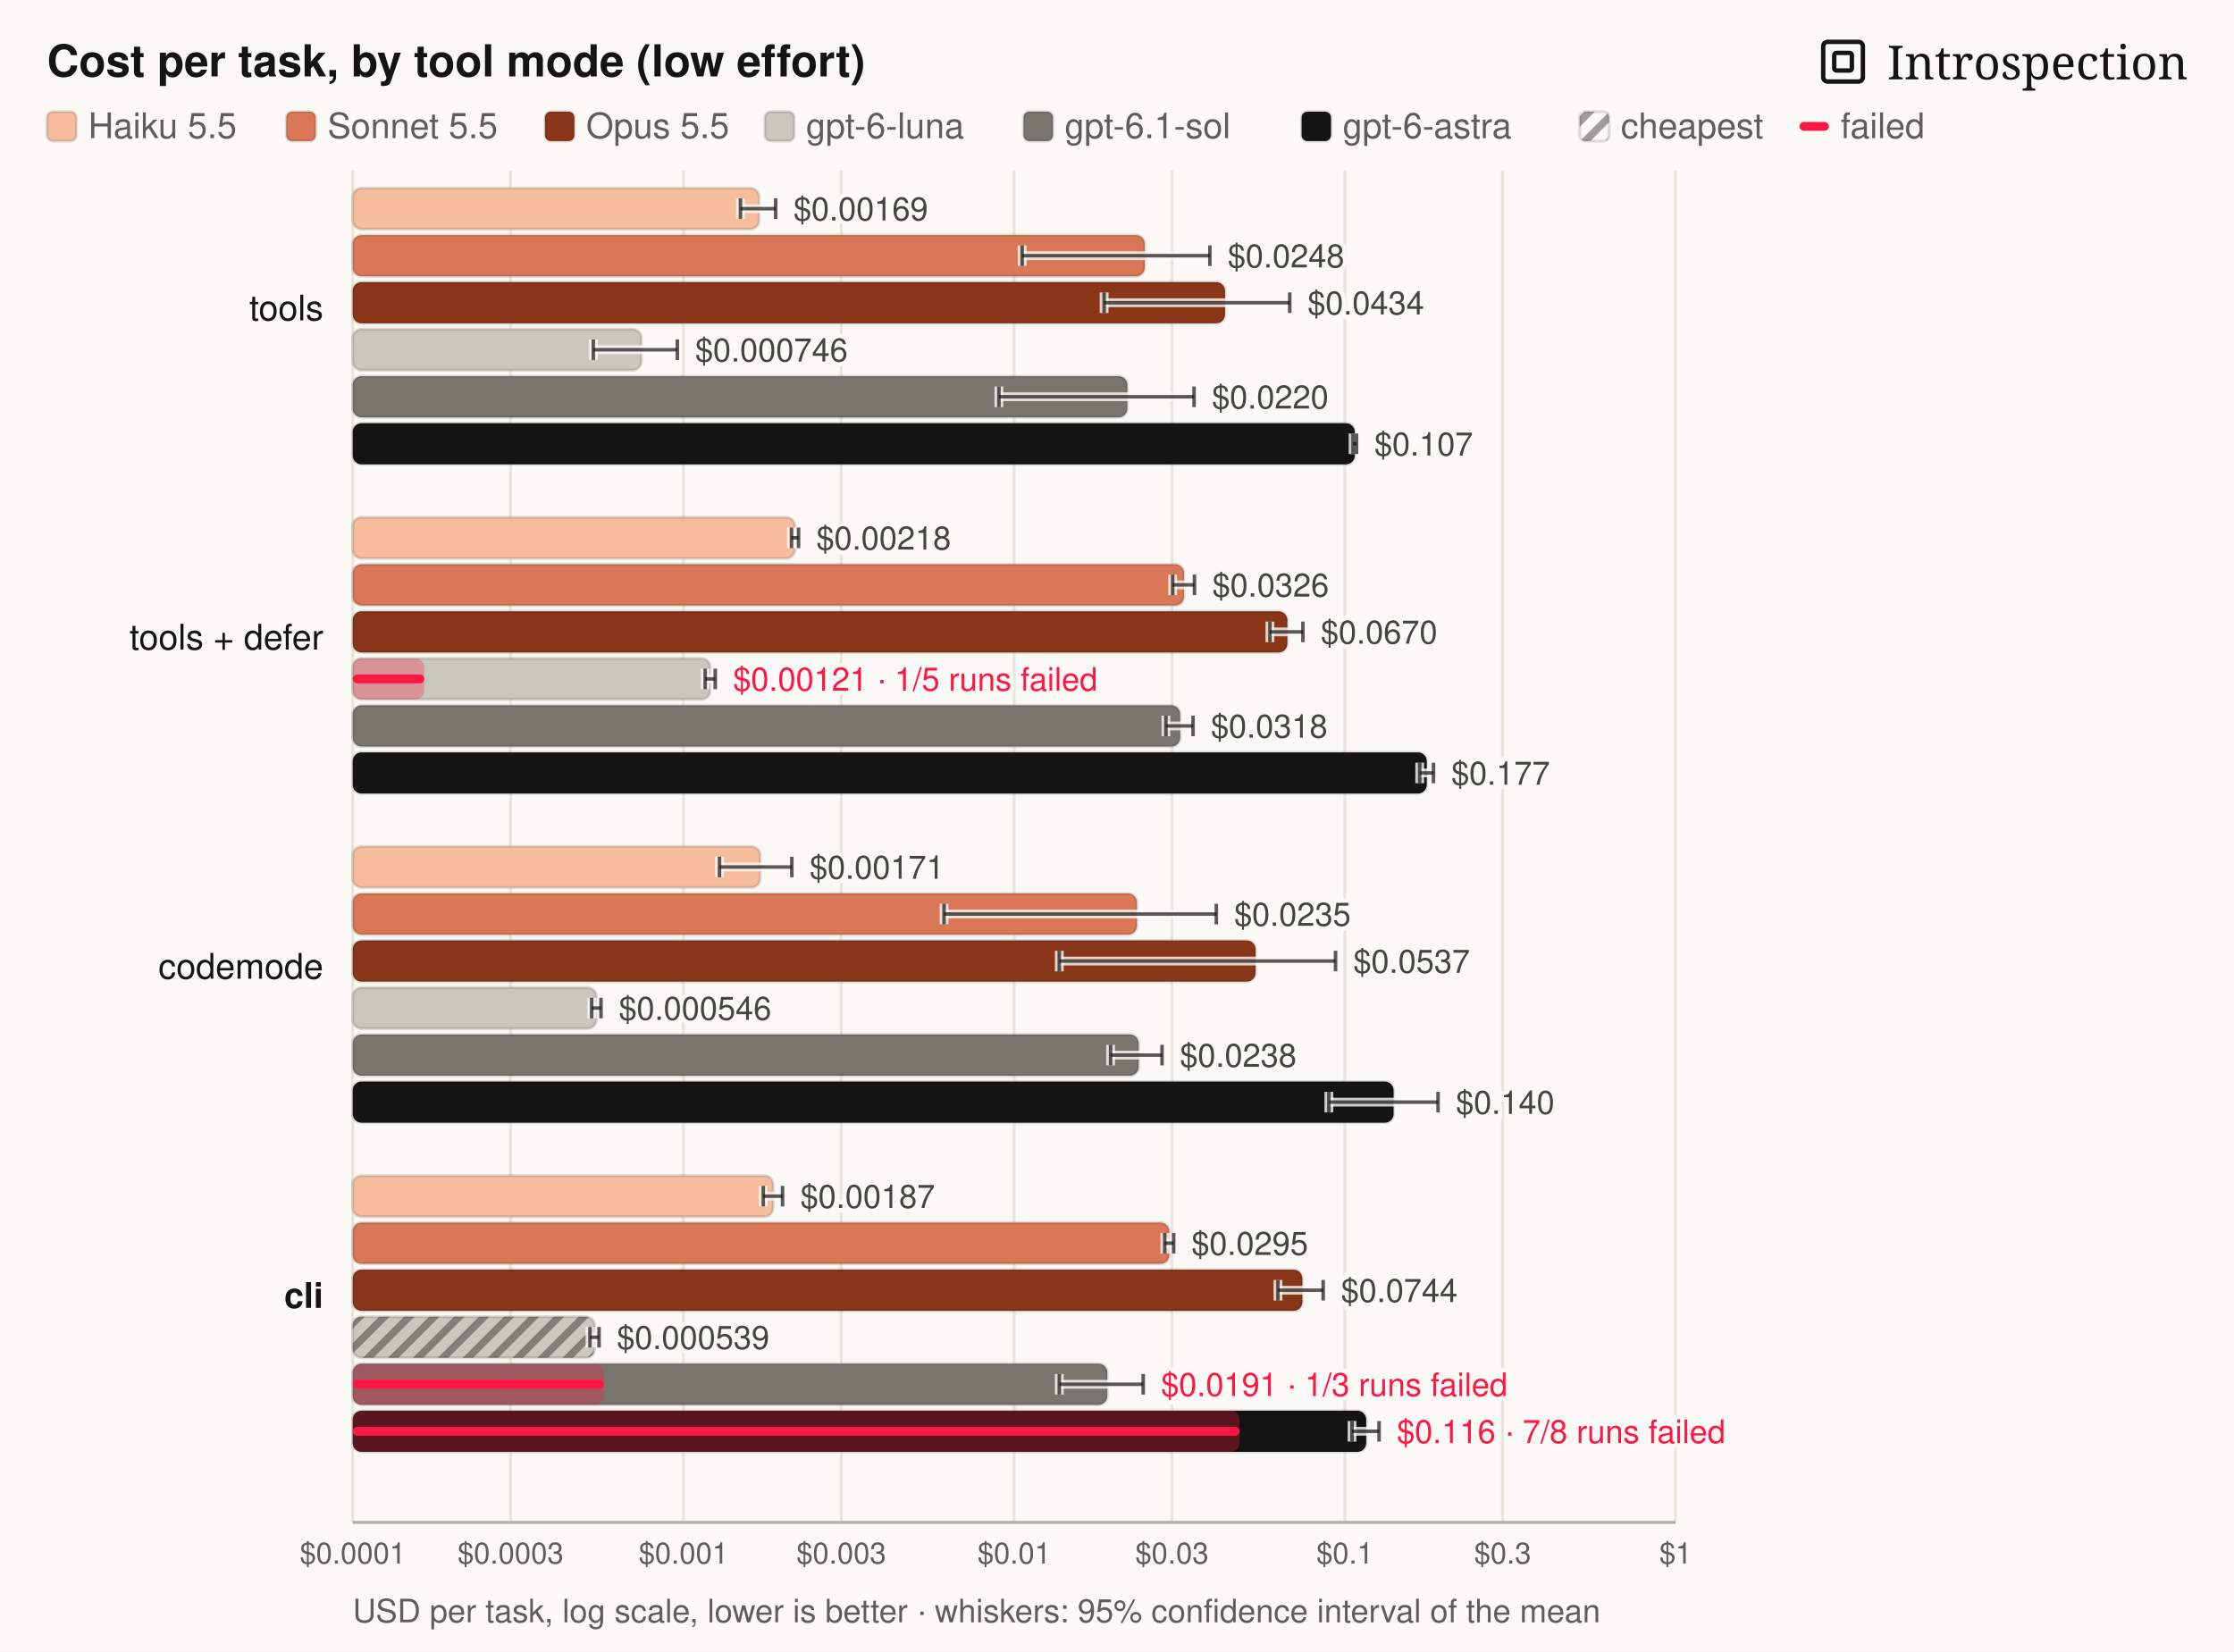
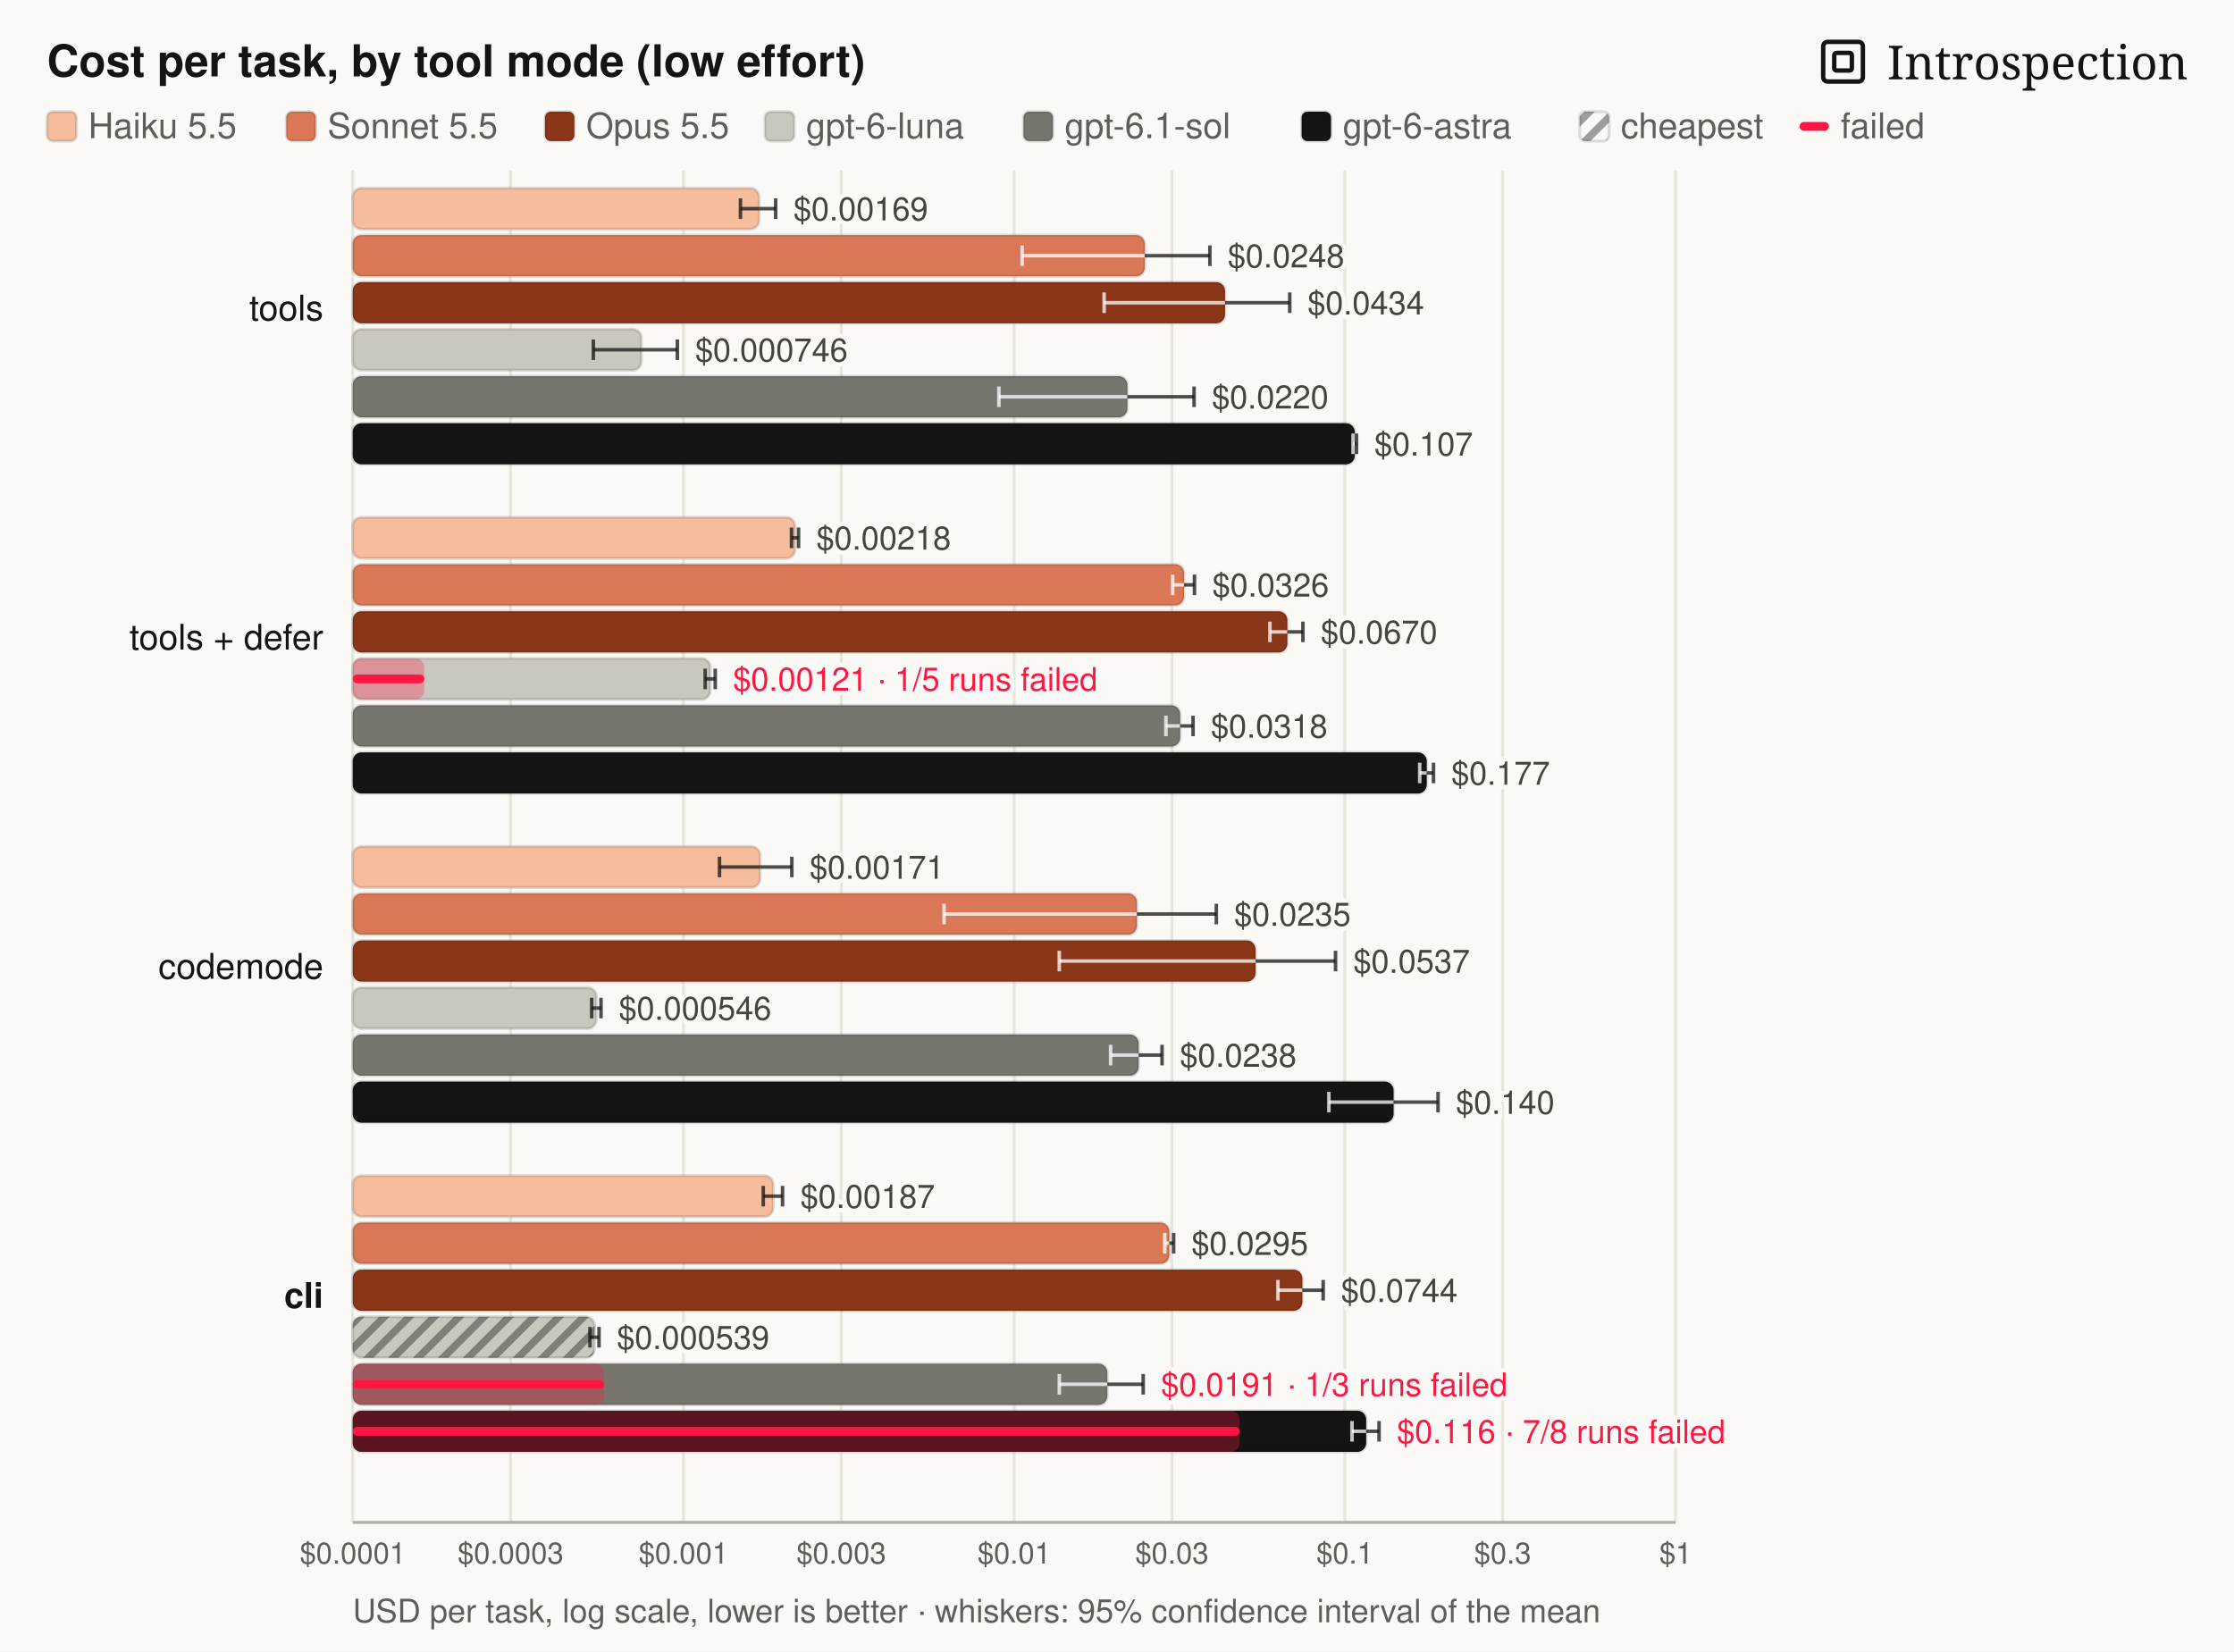
<svg xmlns="http://www.w3.org/2000/svg" width="760" height="562" viewBox="0 0 760 562" font-family="-apple-system, Segoe UI, Helvetica, Arial, sans-serif">
  <defs>
    <pattern id="win-light" patternUnits="userSpaceOnUse" width="6" height="6" patternTransform="rotate(45)">
      <rect width="2.5" height="6" fill="#141413" opacity="0.4" />
    </pattern>
    <pattern id="win-dark" patternUnits="userSpaceOnUse" width="6" height="6" patternTransform="rotate(45)">
      <rect width="2.5" height="6" fill="#ffffff" opacity="0.6" />
    </pattern>
  </defs>
  <rect width="760" height="562" fill="#faf9f5" />
  <text x="16" y="26" font-size="15" font-weight="600" fill="#141413">Cost per task, by tool mode (low effort)</text>
  <g transform="translate(618 12) scale(0.75)" fill="none" stroke="#141413" stroke-width="2" stroke-linecap="round" stroke-linejoin="round">
    <rect x="3" y="3" width="18" height="18" rx="2" />
    <rect x="8" y="8" width="8" height="8" rx="1" />
  </g>
  <text x="642" y="27" font-size="16" font-family="Georgia, serif" fill="#141413">Introspection</text>
  <rect x="16" y="38" width="10" height="10" rx="2" fill="#f6bd9d" stroke="#0000001f" />
  <text x="30" y="47" font-size="12" fill="#5e5d59">Haiku 5.5</text>
  <rect x="97.4" y="38" width="10" height="10" rx="2" fill="#d97757" stroke="#0000001f" />
  <text x="111.4" y="47" font-size="12" fill="#5e5d59">Sonnet 5.5</text>
  <rect x="185.4" y="38" width="10" height="10" rx="2" fill="#8a3618" stroke="#0000001f" />
  <text x="199.4" y="47" font-size="12" fill="#5e5d59">Opus 5.5</text>
  <rect x="260.2" y="38" width="10" height="10" rx="2" fill="#c9c7be" stroke="#0000001f" />
  <text x="274.2" y="47" font-size="12" fill="#5e5d59">gpt-6-luna</text>
  <rect x="348.2" y="38" width="10" height="10" rx="2" fill="#77756e" stroke="#0000001f" />
  <text x="362.2" y="47" font-size="12" fill="#5e5d59">gpt-6.1-sol</text>
  <rect x="442.8" y="38" width="10" height="10" rx="2" fill="#141413" stroke="#0000001f" />
  <text x="456.8" y="47" font-size="12" fill="#5e5d59">gpt-6-astra</text>
  <rect x="537.4" y="38" width="10" height="10" rx="2" fill="url(#win-light)" stroke="#0000001f" />
  <text x="551.4" y="47" font-size="12" fill="#5e5d59">cheapest</text>
  <rect x="612.2" y="41.5" width="10" height="3" rx="1.5" fill="#ff1744" />
  <text x="626.2" y="47" font-size="12" fill="#5e5d59">failed</text>
  <line x1="120" y1="58" x2="120" y2="518" stroke="#e8e6dc" />
  <text x="120" y="532" font-size="10" text-anchor="middle" fill="#5e5d59">$0.0001</text>
  <line x1="173.676" y1="58" x2="173.676" y2="518" stroke="#e8e6dc" />
  <text x="173.676" y="532" font-size="10" text-anchor="middle" fill="#5e5d59">$0.0003</text>
  <line x1="232.5" y1="58" x2="232.5" y2="518" stroke="#e8e6dc" />
  <text x="232.5" y="532" font-size="10" text-anchor="middle" fill="#5e5d59">$0.001</text>
  <line x1="286.176" y1="58" x2="286.176" y2="518" stroke="#e8e6dc" />
  <text x="286.176" y="532" font-size="10" text-anchor="middle" fill="#5e5d59">$0.003</text>
  <line x1="345" y1="58" x2="345" y2="518" stroke="#e8e6dc" />
  <text x="345" y="532" font-size="10" text-anchor="middle" fill="#5e5d59">$0.01</text>
  <line x1="398.676" y1="58" x2="398.676" y2="518" stroke="#e8e6dc" />
  <text x="398.676" y="532" font-size="10" text-anchor="middle" fill="#5e5d59">$0.03</text>
  <line x1="457.5" y1="58" x2="457.5" y2="518" stroke="#e8e6dc" />
  <text x="457.5" y="532" font-size="10" text-anchor="middle" fill="#5e5d59">$0.1</text>
  <line x1="511.176" y1="58" x2="511.176" y2="518" stroke="#e8e6dc" />
  <text x="511.176" y="532" font-size="10" text-anchor="middle" fill="#5e5d59">$0.3</text>
  <line x1="570" y1="58" x2="570" y2="518" stroke="#e8e6dc" />
  <text x="570" y="532" font-size="10" text-anchor="middle" fill="#5e5d59">$1</text>
  <line x1="120" y1="518" x2="570" y2="518" stroke="#b0aea5" />
  <text x="110" y="109" font-size="12" text-anchor="end" fill="#141413" font-weight="400">tools</text>
  <rect x="120" y="64" width="138.252" height="14" rx="3" fill="#f6bd9d" stroke="#0000001f" data-href="https://artificialanalysis.ai/models/claude-haiku-5-5" />
-   <g pointer-events="none">
-     <g stroke="#faf9f5" stroke-width="3" stroke-opacity="0.8">
-       <line x1="251.896" y1="71" x2="263.875" y2="71" />
-       <line x1="251.896" y1="67.5" x2="251.896" y2="74.5" />
-       <line x1="263.875" y1="67.5" x2="263.875" y2="74.5" />
-     </g>
-     <g stroke="#141413" stroke-width="1.2" stroke-opacity="0.7">
-       <line x1="251.896" y1="71" x2="263.875" y2="71" />
-       <line x1="251.896" y1="67.5" x2="251.896" y2="74.5" />
-       <line x1="263.875" y1="67.5" x2="263.875" y2="74.5" />
-     </g>
+   <g stroke-width="1.2" stroke-opacity="0.75" pointer-events="none">
+     <line x1="251.896" y1="71" x2="258.252" y2="71" stroke="#141413" />
+     <line x1="258.252" y1="71" x2="263.875" y2="71" stroke="#141413" />
+     <line x1="251.896" y1="67.5" x2="251.896" y2="74.5" stroke="#141413" />
+     <line x1="263.875" y1="67.5" x2="263.875" y2="74.5" stroke="#141413" />
  </g>
  <text x="269.875" y="75" font-size="11" stroke="#faf9f5" stroke-width="3" paint-order="stroke" fill="#45453f">$0.00169</text>
  <rect x="120" y="80" width="269.433" height="14" rx="3" fill="#d97757" stroke="#0000001f" data-href="https://artificialanalysis.ai/models/claude-sonnet-5-5" />
-   <g pointer-events="none">
-     <g stroke="#faf9f5" stroke-width="3" stroke-opacity="0.8">
-       <line x1="347.727" y1="87" x2="411.6" y2="87" />
-       <line x1="347.727" y1="83.5" x2="347.727" y2="90.5" />
-       <line x1="411.6" y1="83.5" x2="411.6" y2="90.5" />
-     </g>
-     <g stroke="#141413" stroke-width="1.2" stroke-opacity="0.7">
-       <line x1="347.727" y1="87" x2="411.6" y2="87" />
-       <line x1="347.727" y1="83.5" x2="347.727" y2="90.5" />
-       <line x1="411.6" y1="83.5" x2="411.6" y2="90.5" />
-     </g>
+   <g stroke-width="1.2" stroke-opacity="0.75" pointer-events="none">
+     <line x1="347.727" y1="87" x2="389.433" y2="87" stroke="#ffffff" />
+     <line x1="389.433" y1="87" x2="411.6" y2="87" stroke="#141413" />
+     <line x1="347.727" y1="83.5" x2="347.727" y2="90.5" stroke="#ffffff" />
+     <line x1="411.6" y1="83.5" x2="411.6" y2="90.5" stroke="#141413" />
  </g>
  <text x="417.6" y="91" font-size="11" stroke="#faf9f5" stroke-width="3" paint-order="stroke" fill="#45453f">$0.0248</text>
  <rect x="120" y="96" width="296.756" height="14" rx="3" fill="#8a3618" stroke="#0000001f" data-href="https://artificialanalysis.ai/models/claude-opus-5-5" />
-   <g pointer-events="none">
-     <g stroke="#faf9f5" stroke-width="3" stroke-opacity="0.8">
-       <line x1="375.624" y1="103" x2="438.767" y2="103" />
-       <line x1="375.624" y1="99.5" x2="375.624" y2="106.5" />
-       <line x1="438.767" y1="99.5" x2="438.767" y2="106.5" />
-     </g>
-     <g stroke="#141413" stroke-width="1.2" stroke-opacity="0.7">
-       <line x1="375.624" y1="103" x2="438.767" y2="103" />
-       <line x1="375.624" y1="99.5" x2="375.624" y2="106.5" />
-       <line x1="438.767" y1="99.5" x2="438.767" y2="106.5" />
-     </g>
+   <g stroke-width="1.2" stroke-opacity="0.75" pointer-events="none">
+     <line x1="375.624" y1="103" x2="416.756" y2="103" stroke="#ffffff" />
+     <line x1="416.756" y1="103" x2="438.767" y2="103" stroke="#141413" />
+     <line x1="375.624" y1="99.5" x2="375.624" y2="106.5" stroke="#ffffff" />
+     <line x1="438.767" y1="99.5" x2="438.767" y2="106.5" stroke="#141413" />
  </g>
  <text x="444.767" y="107" font-size="11" stroke="#faf9f5" stroke-width="3" paint-order="stroke" fill="#45453f">$0.0434</text>
  <rect x="120" y="112" width="98.203" height="14" rx="3" fill="#c9c7be" stroke="#0000001f" data-href="https://artificialanalysis.ai/models/gpt-6-luna" />
-   <g pointer-events="none">
-     <g stroke="#faf9f5" stroke-width="3" stroke-opacity="0.8">
-       <line x1="201.846" y1="119" x2="230.436" y2="119" />
-       <line x1="201.846" y1="115.5" x2="201.846" y2="122.5" />
-       <line x1="230.436" y1="115.5" x2="230.436" y2="122.5" />
-     </g>
-     <g stroke="#141413" stroke-width="1.2" stroke-opacity="0.7">
-       <line x1="201.846" y1="119" x2="230.436" y2="119" />
-       <line x1="201.846" y1="115.5" x2="201.846" y2="122.5" />
-       <line x1="230.436" y1="115.5" x2="230.436" y2="122.5" />
-     </g>
+   <g stroke-width="1.2" stroke-opacity="0.75" pointer-events="none">
+     <line x1="201.846" y1="119" x2="218.203" y2="119" stroke="#141413" />
+     <line x1="218.203" y1="119" x2="230.436" y2="119" stroke="#141413" />
+     <line x1="201.846" y1="115.5" x2="201.846" y2="122.5" stroke="#141413" />
+     <line x1="230.436" y1="115.5" x2="230.436" y2="122.5" stroke="#141413" />
  </g>
  <text x="236.436" y="123" font-size="11" stroke="#faf9f5" stroke-width="3" paint-order="stroke" fill="#45453f">$0.000746</text>
  <rect x="120" y="128" width="263.531" height="14" rx="3" fill="#77756e" stroke="#0000001f" data-href="https://artificialanalysis.ai/models/gpt-6-1-sol" />
-   <g pointer-events="none">
-     <g stroke="#faf9f5" stroke-width="3" stroke-opacity="0.8">
-       <line x1="339.829" y1="135" x2="406.224" y2="135" />
-       <line x1="339.829" y1="131.5" x2="339.829" y2="138.5" />
-       <line x1="406.224" y1="131.5" x2="406.224" y2="138.5" />
-     </g>
-     <g stroke="#141413" stroke-width="1.2" stroke-opacity="0.7">
-       <line x1="339.829" y1="135" x2="406.224" y2="135" />
-       <line x1="339.829" y1="131.5" x2="339.829" y2="138.5" />
-       <line x1="406.224" y1="131.5" x2="406.224" y2="138.5" />
-     </g>
+   <g stroke-width="1.2" stroke-opacity="0.75" pointer-events="none">
+     <line x1="339.829" y1="135" x2="383.531" y2="135" stroke="#ffffff" />
+     <line x1="383.531" y1="135" x2="406.224" y2="135" stroke="#141413" />
+     <line x1="339.829" y1="131.5" x2="339.829" y2="138.5" stroke="#ffffff" />
+     <line x1="406.224" y1="131.5" x2="406.224" y2="138.5" stroke="#141413" />
  </g>
  <text x="412.224" y="139" font-size="11" stroke="#faf9f5" stroke-width="3" paint-order="stroke" fill="#45453f">$0.0220</text>
  <rect x="120" y="144" width="340.901" height="14" rx="3" fill="#141413" stroke="#0000001f" data-href="https://artificialanalysis.ai/models/gpt-6-astra" />
-   <g pointer-events="none">
-     <g stroke="#faf9f5" stroke-width="3" stroke-opacity="0.8">
-       <line x1="460.309" y1="151" x2="461.487" y2="151" />
-       <line x1="460.309" y1="147.5" x2="460.309" y2="154.5" />
-       <line x1="461.487" y1="147.5" x2="461.487" y2="154.5" />
-     </g>
-     <g stroke="#141413" stroke-width="1.2" stroke-opacity="0.7">
-       <line x1="460.309" y1="151" x2="461.487" y2="151" />
-       <line x1="460.309" y1="147.5" x2="460.309" y2="154.5" />
-       <line x1="461.487" y1="147.5" x2="461.487" y2="154.5" />
-     </g>
+   <g stroke-width="1.2" stroke-opacity="0.75" pointer-events="none">
+     <line x1="460.309" y1="151" x2="460.901" y2="151" stroke="#ffffff" />
+     <line x1="460.901" y1="151" x2="461.487" y2="151" stroke="#141413" />
+     <line x1="460.309" y1="147.5" x2="460.309" y2="154.5" stroke="#ffffff" />
+     <line x1="461.487" y1="147.5" x2="461.487" y2="154.5" stroke="#141413" />
  </g>
  <text x="467.487" y="155" font-size="11" stroke="#faf9f5" stroke-width="3" paint-order="stroke" fill="#45453f">$0.107</text>
  <text x="110" y="221" font-size="12" text-anchor="end" fill="#141413" font-weight="400">tools + defer</text>
  <rect x="120" y="176" width="150.479" height="14" rx="3" fill="#f6bd9d" stroke="#0000001f" data-href="https://artificialanalysis.ai/models/claude-haiku-5-5" />
-   <g pointer-events="none">
-     <g stroke="#faf9f5" stroke-width="3" stroke-opacity="0.8">
-       <line x1="269.261" y1="183" x2="271.667" y2="183" />
-       <line x1="269.261" y1="179.5" x2="269.261" y2="186.5" />
-       <line x1="271.667" y1="179.5" x2="271.667" y2="186.5" />
-     </g>
-     <g stroke="#141413" stroke-width="1.2" stroke-opacity="0.7">
-       <line x1="269.261" y1="183" x2="271.667" y2="183" />
-       <line x1="269.261" y1="179.5" x2="269.261" y2="186.5" />
-       <line x1="271.667" y1="179.5" x2="271.667" y2="186.5" />
-     </g>
+   <g stroke-width="1.2" stroke-opacity="0.75" pointer-events="none">
+     <line x1="269.261" y1="183" x2="270.479" y2="183" stroke="#141413" />
+     <line x1="270.479" y1="183" x2="271.667" y2="183" stroke="#141413" />
+     <line x1="269.261" y1="179.5" x2="269.261" y2="186.5" stroke="#141413" />
+     <line x1="271.667" y1="179.5" x2="271.667" y2="186.5" stroke="#141413" />
  </g>
  <text x="277.667" y="187" font-size="11" stroke="#faf9f5" stroke-width="3" paint-order="stroke" fill="#45453f">$0.00218</text>
  <rect x="120" y="192" width="282.791" height="14" rx="3" fill="#d97757" stroke="#0000001f" data-href="https://artificialanalysis.ai/models/claude-sonnet-5-5" />
-   <g pointer-events="none">
-     <g stroke="#faf9f5" stroke-width="3" stroke-opacity="0.8">
-       <line x1="398.943" y1="199" x2="406.357" y2="199" />
-       <line x1="398.943" y1="195.5" x2="398.943" y2="202.5" />
-       <line x1="406.357" y1="195.5" x2="406.357" y2="202.5" />
-     </g>
-     <g stroke="#141413" stroke-width="1.2" stroke-opacity="0.7">
-       <line x1="398.943" y1="199" x2="406.357" y2="199" />
-       <line x1="398.943" y1="195.5" x2="398.943" y2="202.5" />
-       <line x1="406.357" y1="195.5" x2="406.357" y2="202.5" />
-     </g>
+   <g stroke-width="1.2" stroke-opacity="0.75" pointer-events="none">
+     <line x1="398.943" y1="199" x2="402.791" y2="199" stroke="#ffffff" />
+     <line x1="402.791" y1="199" x2="406.357" y2="199" stroke="#141413" />
+     <line x1="398.943" y1="195.5" x2="398.943" y2="202.5" stroke="#ffffff" />
+     <line x1="406.357" y1="195.5" x2="406.357" y2="202.5" stroke="#141413" />
  </g>
  <text x="412.357" y="203" font-size="11" stroke="#faf9f5" stroke-width="3" paint-order="stroke" fill="#45453f">$0.0326</text>
  <rect x="120" y="208" width="317.96" height="14" rx="3" fill="#8a3618" stroke="#0000001f" data-href="https://artificialanalysis.ai/models/claude-opus-5-5" />
-   <g pointer-events="none">
-     <g stroke="#faf9f5" stroke-width="3" stroke-opacity="0.8">
-       <line x1="432.026" y1="215" x2="443.25" y2="215" />
-       <line x1="432.026" y1="211.5" x2="432.026" y2="218.5" />
-       <line x1="443.25" y1="211.5" x2="443.25" y2="218.5" />
-     </g>
-     <g stroke="#141413" stroke-width="1.2" stroke-opacity="0.7">
-       <line x1="432.026" y1="215" x2="443.25" y2="215" />
-       <line x1="432.026" y1="211.5" x2="432.026" y2="218.5" />
-       <line x1="443.25" y1="211.5" x2="443.25" y2="218.5" />
-     </g>
+   <g stroke-width="1.2" stroke-opacity="0.75" pointer-events="none">
+     <line x1="432.026" y1="215" x2="437.96" y2="215" stroke="#ffffff" />
+     <line x1="437.96" y1="215" x2="443.25" y2="215" stroke="#141413" />
+     <line x1="432.026" y1="211.5" x2="432.026" y2="218.5" stroke="#ffffff" />
+     <line x1="443.25" y1="211.5" x2="443.25" y2="218.5" stroke="#141413" />
  </g>
  <text x="449.25" y="219" font-size="11" stroke="#faf9f5" stroke-width="3" paint-order="stroke" fill="#45453f">$0.0670</text>
  <rect x="120" y="224" width="121.642" height="14" rx="3" fill="#c9c7be" stroke="#0000001f" data-href="https://artificialanalysis.ai/models/gpt-6-luna" />
  <rect x="120" y="224" width="24.328" height="14" rx="3" fill="#ff1744" opacity="0.3" pointer-events="none" />
  <rect x="120" y="229.5" width="24.328" height="3" rx="1.5" fill="#ff1744" pointer-events="none" />
-   <g pointer-events="none">
-     <g stroke="#faf9f5" stroke-width="3" stroke-opacity="0.8">
-       <line x1="239.899" y1="231" x2="243.325" y2="231" />
-       <line x1="239.899" y1="227.5" x2="239.899" y2="234.5" />
-       <line x1="243.325" y1="227.5" x2="243.325" y2="234.5" />
-     </g>
-     <g stroke="#141413" stroke-width="1.2" stroke-opacity="0.7">
-       <line x1="239.899" y1="231" x2="243.325" y2="231" />
-       <line x1="239.899" y1="227.5" x2="239.899" y2="234.5" />
-       <line x1="243.325" y1="227.5" x2="243.325" y2="234.5" />
-     </g>
+   <g stroke-width="1.2" stroke-opacity="0.75" pointer-events="none">
+     <line x1="239.899" y1="231" x2="241.642" y2="231" stroke="#141413" />
+     <line x1="241.642" y1="231" x2="243.325" y2="231" stroke="#141413" />
+     <line x1="239.899" y1="227.5" x2="239.899" y2="234.5" stroke="#141413" />
+     <line x1="243.325" y1="227.5" x2="243.325" y2="234.5" stroke="#141413" />
  </g>
  <text x="249.325" y="235" font-size="11" stroke="#faf9f5" stroke-width="3" paint-order="stroke" fill="#ff1744">$0.00121 · 1/5 runs failed</text>
  <rect x="120" y="240" width="281.476" height="14" rx="3" fill="#77756e" stroke="#0000001f" data-href="https://artificialanalysis.ai/models/gpt-6-1-sol" />
-   <g pointer-events="none">
-     <g stroke="#faf9f5" stroke-width="3" stroke-opacity="0.8">
-       <line x1="396.639" y1="247" x2="405.876" y2="247" />
-       <line x1="396.639" y1="243.5" x2="396.639" y2="250.5" />
-       <line x1="405.876" y1="243.5" x2="405.876" y2="250.5" />
-     </g>
-     <g stroke="#141413" stroke-width="1.2" stroke-opacity="0.7">
-       <line x1="396.639" y1="247" x2="405.876" y2="247" />
-       <line x1="396.639" y1="243.5" x2="396.639" y2="250.5" />
-       <line x1="405.876" y1="243.5" x2="405.876" y2="250.5" />
-     </g>
+   <g stroke-width="1.2" stroke-opacity="0.75" pointer-events="none">
+     <line x1="396.639" y1="247" x2="401.476" y2="247" stroke="#ffffff" />
+     <line x1="401.476" y1="247" x2="405.876" y2="247" stroke="#141413" />
+     <line x1="396.639" y1="243.5" x2="396.639" y2="250.5" stroke="#ffffff" />
+     <line x1="405.876" y1="243.5" x2="405.876" y2="250.5" stroke="#141413" />
  </g>
  <text x="411.876" y="251" font-size="11" stroke="#faf9f5" stroke-width="3" paint-order="stroke" fill="#45453f">$0.0318</text>
  <rect x="120" y="256" width="365.383" height="14" rx="3" fill="#141413" stroke="#0000001f" data-href="https://artificialanalysis.ai/models/gpt-6-astra" />
-   <g pointer-events="none">
-     <g stroke="#faf9f5" stroke-width="3" stroke-opacity="0.8">
-       <line x1="482.985" y1="263" x2="487.668" y2="263" />
-       <line x1="482.985" y1="259.5" x2="482.985" y2="266.5" />
-       <line x1="487.668" y1="259.5" x2="487.668" y2="266.5" />
-     </g>
-     <g stroke="#141413" stroke-width="1.2" stroke-opacity="0.7">
-       <line x1="482.985" y1="263" x2="487.668" y2="263" />
-       <line x1="482.985" y1="259.5" x2="482.985" y2="266.5" />
-       <line x1="487.668" y1="259.5" x2="487.668" y2="266.5" />
-     </g>
+   <g stroke-width="1.2" stroke-opacity="0.75" pointer-events="none">
+     <line x1="482.985" y1="263" x2="485.383" y2="263" stroke="#ffffff" />
+     <line x1="485.383" y1="263" x2="487.668" y2="263" stroke="#141413" />
+     <line x1="482.985" y1="259.5" x2="482.985" y2="266.5" stroke="#ffffff" />
+     <line x1="487.668" y1="259.5" x2="487.668" y2="266.5" stroke="#141413" />
  </g>
  <text x="493.668" y="267" font-size="11" stroke="#faf9f5" stroke-width="3" paint-order="stroke" fill="#45453f">$0.177</text>
  <text x="110" y="333" font-size="12" text-anchor="end" fill="#141413" font-weight="400">codemode</text>
  <rect x="120" y="288" width="138.607" height="14" rx="3" fill="#f6bd9d" stroke="#0000001f" data-href="https://artificialanalysis.ai/models/claude-haiku-5-5" />
-   <g pointer-events="none">
-     <g stroke="#faf9f5" stroke-width="3" stroke-opacity="0.8">
-       <line x1="244.77" y1="295" x2="269.377" y2="295" />
-       <line x1="244.77" y1="291.5" x2="244.77" y2="298.5" />
-       <line x1="269.377" y1="291.5" x2="269.377" y2="298.5" />
-     </g>
-     <g stroke="#141413" stroke-width="1.2" stroke-opacity="0.7">
-       <line x1="244.77" y1="295" x2="269.377" y2="295" />
-       <line x1="244.77" y1="291.5" x2="244.77" y2="298.5" />
-       <line x1="269.377" y1="291.5" x2="269.377" y2="298.5" />
-     </g>
+   <g stroke-width="1.2" stroke-opacity="0.75" pointer-events="none">
+     <line x1="244.77" y1="295" x2="258.607" y2="295" stroke="#141413" />
+     <line x1="258.607" y1="295" x2="269.377" y2="295" stroke="#141413" />
+     <line x1="244.77" y1="291.5" x2="244.77" y2="298.5" stroke="#141413" />
+     <line x1="269.377" y1="291.5" x2="269.377" y2="298.5" stroke="#141413" />
  </g>
  <text x="275.377" y="299" font-size="11" stroke="#faf9f5" stroke-width="3" paint-order="stroke" fill="#45453f">$0.00171</text>
  <rect x="120" y="304" width="266.763" height="14" rx="3" fill="#d97757" stroke="#0000001f" data-href="https://artificialanalysis.ai/models/claude-sonnet-5-5" />
-   <g pointer-events="none">
-     <g stroke="#faf9f5" stroke-width="3" stroke-opacity="0.8">
-       <line x1="321.161" y1="311" x2="413.792" y2="311" />
-       <line x1="321.161" y1="307.5" x2="321.161" y2="314.5" />
-       <line x1="413.792" y1="307.5" x2="413.792" y2="314.5" />
-     </g>
-     <g stroke="#141413" stroke-width="1.2" stroke-opacity="0.7">
-       <line x1="321.161" y1="311" x2="413.792" y2="311" />
-       <line x1="321.161" y1="307.5" x2="321.161" y2="314.5" />
-       <line x1="413.792" y1="307.5" x2="413.792" y2="314.5" />
-     </g>
+   <g stroke-width="1.2" stroke-opacity="0.75" pointer-events="none">
+     <line x1="321.161" y1="311" x2="386.763" y2="311" stroke="#ffffff" />
+     <line x1="386.763" y1="311" x2="413.792" y2="311" stroke="#141413" />
+     <line x1="321.161" y1="307.5" x2="321.161" y2="314.5" stroke="#ffffff" />
+     <line x1="413.792" y1="307.5" x2="413.792" y2="314.5" stroke="#141413" />
  </g>
  <text x="419.792" y="315" font-size="11" stroke="#faf9f5" stroke-width="3" paint-order="stroke" fill="#45453f">$0.0235</text>
  <rect x="120" y="320" width="307.144" height="14" rx="3" fill="#8a3618" stroke="#0000001f" data-href="https://artificialanalysis.ai/models/claude-opus-5-5" />
-   <g pointer-events="none">
-     <g stroke="#faf9f5" stroke-width="3" stroke-opacity="0.8">
-       <line x1="360.367" y1="327" x2="454.348" y2="327" />
-       <line x1="360.367" y1="323.5" x2="360.367" y2="330.5" />
-       <line x1="454.348" y1="323.5" x2="454.348" y2="330.5" />
-     </g>
-     <g stroke="#141413" stroke-width="1.2" stroke-opacity="0.7">
-       <line x1="360.367" y1="327" x2="454.348" y2="327" />
-       <line x1="360.367" y1="323.5" x2="360.367" y2="330.5" />
-       <line x1="454.348" y1="323.5" x2="454.348" y2="330.5" />
-     </g>
+   <g stroke-width="1.2" stroke-opacity="0.75" pointer-events="none">
+     <line x1="360.367" y1="327" x2="427.144" y2="327" stroke="#ffffff" />
+     <line x1="427.144" y1="327" x2="454.348" y2="327" stroke="#141413" />
+     <line x1="360.367" y1="323.5" x2="360.367" y2="330.5" stroke="#ffffff" />
+     <line x1="454.348" y1="323.5" x2="454.348" y2="330.5" stroke="#141413" />
  </g>
  <text x="460.348" y="331" font-size="11" stroke="#faf9f5" stroke-width="3" paint-order="stroke" fill="#45453f">$0.0537</text>
  <rect x="120" y="336" width="82.898" height="14" rx="3" fill="#c9c7be" stroke="#0000001f" data-href="https://artificialanalysis.ai/models/gpt-6-luna" />
-   <g pointer-events="none">
-     <g stroke="#faf9f5" stroke-width="3" stroke-opacity="0.8">
-       <line x1="201.285" y1="343" x2="204.46" y2="343" />
-       <line x1="201.285" y1="339.5" x2="201.285" y2="346.5" />
-       <line x1="204.46" y1="339.5" x2="204.46" y2="346.5" />
-     </g>
-     <g stroke="#141413" stroke-width="1.2" stroke-opacity="0.7">
-       <line x1="201.285" y1="343" x2="204.46" y2="343" />
-       <line x1="201.285" y1="339.5" x2="201.285" y2="346.5" />
-       <line x1="204.46" y1="339.5" x2="204.46" y2="346.5" />
-     </g>
+   <g stroke-width="1.2" stroke-opacity="0.75" pointer-events="none">
+     <line x1="201.285" y1="343" x2="202.898" y2="343" stroke="#141413" />
+     <line x1="202.898" y1="343" x2="204.46" y2="343" stroke="#141413" />
+     <line x1="201.285" y1="339.5" x2="201.285" y2="346.5" stroke="#141413" />
+     <line x1="204.46" y1="339.5" x2="204.46" y2="346.5" stroke="#141413" />
  </g>
  <text x="210.46" y="347" font-size="11" stroke="#faf9f5" stroke-width="3" paint-order="stroke" fill="#45453f">$0.000546</text>
  <rect x="120" y="352" width="267.355" height="14" rx="3" fill="#77756e" stroke="#0000001f" data-href="https://artificialanalysis.ai/models/gpt-6-1-sol" />
-   <g pointer-events="none">
-     <g stroke="#faf9f5" stroke-width="3" stroke-opacity="0.8">
-       <line x1="377.823" y1="359" x2="395.328" y2="359" />
-       <line x1="377.823" y1="355.5" x2="377.823" y2="362.5" />
-       <line x1="395.328" y1="355.5" x2="395.328" y2="362.5" />
-     </g>
-     <g stroke="#141413" stroke-width="1.2" stroke-opacity="0.7">
-       <line x1="377.823" y1="359" x2="395.328" y2="359" />
-       <line x1="377.823" y1="355.5" x2="377.823" y2="362.5" />
-       <line x1="395.328" y1="355.5" x2="395.328" y2="362.5" />
-     </g>
+   <g stroke-width="1.2" stroke-opacity="0.75" pointer-events="none">
+     <line x1="377.823" y1="359" x2="387.355" y2="359" stroke="#ffffff" />
+     <line x1="387.355" y1="359" x2="395.328" y2="359" stroke="#141413" />
+     <line x1="377.823" y1="355.5" x2="377.823" y2="362.5" stroke="#ffffff" />
+     <line x1="395.328" y1="355.5" x2="395.328" y2="362.5" stroke="#141413" />
  </g>
  <text x="401.328" y="363" font-size="11" stroke="#faf9f5" stroke-width="3" paint-order="stroke" fill="#45453f">$0.0238</text>
  <rect x="120" y="368" width="354.099" height="14" rx="3" fill="#141413" stroke="#0000001f" data-href="https://artificialanalysis.ai/models/gpt-6-astra" />
-   <g pointer-events="none">
-     <g stroke="#faf9f5" stroke-width="3" stroke-opacity="0.8">
-       <line x1="452.08" y1="375" x2="489.223" y2="375" />
-       <line x1="452.08" y1="371.5" x2="452.08" y2="378.5" />
-       <line x1="489.223" y1="371.5" x2="489.223" y2="378.5" />
-     </g>
-     <g stroke="#141413" stroke-width="1.2" stroke-opacity="0.7">
-       <line x1="452.08" y1="375" x2="489.223" y2="375" />
-       <line x1="452.08" y1="371.5" x2="452.08" y2="378.5" />
-       <line x1="489.223" y1="371.5" x2="489.223" y2="378.5" />
-     </g>
+   <g stroke-width="1.2" stroke-opacity="0.75" pointer-events="none">
+     <line x1="452.08" y1="375" x2="474.099" y2="375" stroke="#ffffff" />
+     <line x1="474.099" y1="375" x2="489.223" y2="375" stroke="#141413" />
+     <line x1="452.08" y1="371.5" x2="452.08" y2="378.5" stroke="#ffffff" />
+     <line x1="489.223" y1="371.5" x2="489.223" y2="378.5" stroke="#141413" />
  </g>
  <text x="495.223" y="379" font-size="11" stroke="#faf9f5" stroke-width="3" paint-order="stroke" fill="#45453f">$0.140</text>
  <text x="110" y="445" font-size="12" text-anchor="end" fill="#141413" font-weight="600">cli</text>
  <rect x="120" y="400" width="143.048" height="14" rx="3" fill="#f6bd9d" stroke="#0000001f" data-href="https://artificialanalysis.ai/models/claude-haiku-5-5" />
-   <g pointer-events="none">
-     <g stroke="#faf9f5" stroke-width="3" stroke-opacity="0.8">
-       <line x1="259.658" y1="407" x2="266.218" y2="407" />
-       <line x1="259.658" y1="403.5" x2="259.658" y2="410.5" />
-       <line x1="266.218" y1="403.5" x2="266.218" y2="410.5" />
-     </g>
-     <g stroke="#141413" stroke-width="1.2" stroke-opacity="0.7">
-       <line x1="259.658" y1="407" x2="266.218" y2="407" />
-       <line x1="259.658" y1="403.5" x2="259.658" y2="410.5" />
-       <line x1="266.218" y1="403.5" x2="266.218" y2="410.5" />
-     </g>
+   <g stroke-width="1.2" stroke-opacity="0.75" pointer-events="none">
+     <line x1="259.658" y1="407" x2="263.048" y2="407" stroke="#141413" />
+     <line x1="263.048" y1="407" x2="266.218" y2="407" stroke="#141413" />
+     <line x1="259.658" y1="403.5" x2="259.658" y2="410.5" stroke="#141413" />
+     <line x1="266.218" y1="403.5" x2="266.218" y2="410.5" stroke="#141413" />
  </g>
  <text x="272.218" y="411" font-size="11" stroke="#faf9f5" stroke-width="3" paint-order="stroke" fill="#45453f">$0.00187</text>
  <rect x="120" y="416" width="277.78" height="14" rx="3" fill="#d97757" stroke="#0000001f" data-href="https://artificialanalysis.ai/models/claude-sonnet-5-5" />
-   <g pointer-events="none">
-     <g stroke="#faf9f5" stroke-width="3" stroke-opacity="0.8">
-       <line x1="396.241" y1="423" x2="399.273" y2="423" />
-       <line x1="396.241" y1="419.5" x2="396.241" y2="426.5" />
-       <line x1="399.273" y1="419.5" x2="399.273" y2="426.5" />
-     </g>
-     <g stroke="#141413" stroke-width="1.2" stroke-opacity="0.7">
-       <line x1="396.241" y1="423" x2="399.273" y2="423" />
-       <line x1="396.241" y1="419.5" x2="396.241" y2="426.5" />
-       <line x1="399.273" y1="419.5" x2="399.273" y2="426.5" />
-     </g>
+   <g stroke-width="1.2" stroke-opacity="0.75" pointer-events="none">
+     <line x1="396.241" y1="423" x2="397.78" y2="423" stroke="#ffffff" />
+     <line x1="397.78" y1="423" x2="399.273" y2="423" stroke="#141413" />
+     <line x1="396.241" y1="419.5" x2="396.241" y2="426.5" stroke="#ffffff" />
+     <line x1="399.273" y1="419.5" x2="399.273" y2="426.5" stroke="#141413" />
  </g>
  <text x="405.273" y="427" font-size="11" stroke="#faf9f5" stroke-width="3" paint-order="stroke" fill="#45453f">$0.0295</text>
  <rect x="120" y="432" width="323.051" height="14" rx="3" fill="#8a3618" stroke="#0000001f" data-href="https://artificialanalysis.ai/models/claude-opus-5-5" />
-   <g pointer-events="none">
-     <g stroke="#faf9f5" stroke-width="3" stroke-opacity="0.8">
-       <line x1="434.751" y1="439" x2="450.144" y2="439" />
-       <line x1="434.751" y1="435.5" x2="434.751" y2="442.5" />
-       <line x1="450.144" y1="435.5" x2="450.144" y2="442.5" />
-     </g>
-     <g stroke="#141413" stroke-width="1.2" stroke-opacity="0.7">
-       <line x1="434.751" y1="439" x2="450.144" y2="439" />
-       <line x1="434.751" y1="435.5" x2="434.751" y2="442.5" />
-       <line x1="450.144" y1="435.5" x2="450.144" y2="442.5" />
-     </g>
+   <g stroke-width="1.2" stroke-opacity="0.75" pointer-events="none">
+     <line x1="434.751" y1="439" x2="443.051" y2="439" stroke="#ffffff" />
+     <line x1="443.051" y1="439" x2="450.144" y2="439" stroke="#141413" />
+     <line x1="434.751" y1="435.5" x2="434.751" y2="442.5" stroke="#ffffff" />
+     <line x1="450.144" y1="435.5" x2="450.144" y2="442.5" stroke="#141413" />
  </g>
  <text x="456.144" y="443" font-size="11" stroke="#faf9f5" stroke-width="3" paint-order="stroke" fill="#45453f">$0.0744</text>
  <rect x="120" y="448" width="82.271" height="14" rx="3" fill="#c9c7be" stroke="#0000001f" data-href="https://artificialanalysis.ai/models/gpt-6-luna" />
  <rect x="120" y="448" width="82.271" height="14" rx="3" fill="url(#win-light)" pointer-events="none" />
-   <g pointer-events="none">
-     <g stroke="#faf9f5" stroke-width="3" stroke-opacity="0.8">
-       <line x1="200.706" y1="455" x2="203.787" y2="455" />
-       <line x1="200.706" y1="451.5" x2="200.706" y2="458.5" />
-       <line x1="203.787" y1="451.5" x2="203.787" y2="458.5" />
-     </g>
-     <g stroke="#141413" stroke-width="1.2" stroke-opacity="0.7">
-       <line x1="200.706" y1="455" x2="203.787" y2="455" />
-       <line x1="200.706" y1="451.5" x2="200.706" y2="458.5" />
-       <line x1="203.787" y1="451.5" x2="203.787" y2="458.5" />
-     </g>
+   <g stroke-width="1.2" stroke-opacity="0.75" pointer-events="none">
+     <line x1="200.706" y1="455" x2="202.271" y2="455" stroke="#141413" />
+     <line x1="202.271" y1="455" x2="203.787" y2="455" stroke="#141413" />
+     <line x1="200.706" y1="451.5" x2="200.706" y2="458.5" stroke="#141413" />
+     <line x1="203.787" y1="451.5" x2="203.787" y2="458.5" stroke="#141413" />
  </g>
  <text x="209.787" y="459" font-size="11" stroke="#faf9f5" stroke-width="3" paint-order="stroke" fill="#45453f">$0.000539</text>
  <rect x="120" y="464" width="256.701" height="14" rx="3" fill="#77756e" stroke="#0000001f" data-href="https://artificialanalysis.ai/models/gpt-6-1-sol" />
  <rect x="120" y="464" width="85.567" height="14" rx="3" fill="#ff1744" opacity="0.3" pointer-events="none" />
  <rect x="120" y="469.5" width="85.567" height="3" rx="1.5" fill="#ff1744" pointer-events="none" />
-   <g pointer-events="none">
-     <g stroke="#faf9f5" stroke-width="3" stroke-opacity="0.8">
-       <line x1="360.378" y1="471" x2="388.915" y2="471" />
-       <line x1="360.378" y1="467.5" x2="360.378" y2="474.5" />
-       <line x1="388.915" y1="467.5" x2="388.915" y2="474.5" />
-     </g>
-     <g stroke="#141413" stroke-width="1.2" stroke-opacity="0.7">
-       <line x1="360.378" y1="471" x2="388.915" y2="471" />
-       <line x1="360.378" y1="467.5" x2="360.378" y2="474.5" />
-       <line x1="388.915" y1="467.5" x2="388.915" y2="474.5" />
-     </g>
+   <g stroke-width="1.2" stroke-opacity="0.75" pointer-events="none">
+     <line x1="360.378" y1="471" x2="376.701" y2="471" stroke="#ffffff" />
+     <line x1="376.701" y1="471" x2="388.915" y2="471" stroke="#141413" />
+     <line x1="360.378" y1="467.5" x2="360.378" y2="474.5" stroke="#ffffff" />
+     <line x1="388.915" y1="467.5" x2="388.915" y2="474.5" stroke="#141413" />
  </g>
  <text x="394.915" y="475" font-size="11" stroke="#faf9f5" stroke-width="3" paint-order="stroke" fill="#ff1744">$0.0191 · 1/3 runs failed</text>
  <rect x="120" y="480" width="344.773" height="14" rx="3" fill="#141413" stroke="#0000001f" data-href="https://artificialanalysis.ai/models/gpt-6-astra" />
  <rect x="120" y="480" width="301.676" height="14" rx="3" fill="#ff1744" opacity="0.3" pointer-events="none" />
  <rect x="120" y="485.5" width="301.676" height="3" rx="1.5" fill="#ff1744" pointer-events="none" />
-   <g pointer-events="none">
-     <g stroke="#faf9f5" stroke-width="3" stroke-opacity="0.8">
-       <line x1="459.957" y1="487" x2="469.156" y2="487" />
-       <line x1="459.957" y1="483.5" x2="459.957" y2="490.5" />
-       <line x1="469.156" y1="483.5" x2="469.156" y2="490.5" />
-     </g>
-     <g stroke="#141413" stroke-width="1.2" stroke-opacity="0.7">
-       <line x1="459.957" y1="487" x2="469.156" y2="487" />
-       <line x1="459.957" y1="483.5" x2="459.957" y2="490.5" />
-       <line x1="469.156" y1="483.5" x2="469.156" y2="490.5" />
-     </g>
+   <g stroke-width="1.2" stroke-opacity="0.75" pointer-events="none">
+     <line x1="459.957" y1="487" x2="464.773" y2="487" stroke="#ffffff" />
+     <line x1="464.773" y1="487" x2="469.156" y2="487" stroke="#141413" />
+     <line x1="459.957" y1="483.5" x2="459.957" y2="490.5" stroke="#ffffff" />
+     <line x1="469.156" y1="483.5" x2="469.156" y2="490.5" stroke="#141413" />
  </g>
  <text x="475.156" y="491" font-size="11" stroke="#faf9f5" stroke-width="3" paint-order="stroke" fill="#ff1744">$0.116 · 7/8 runs failed</text>
  <text x="120" y="552" font-size="11" fill="#5e5d59">USD per task, log scale, lower is better · whiskers: 95% confidence interval of the mean</text>
</svg>
